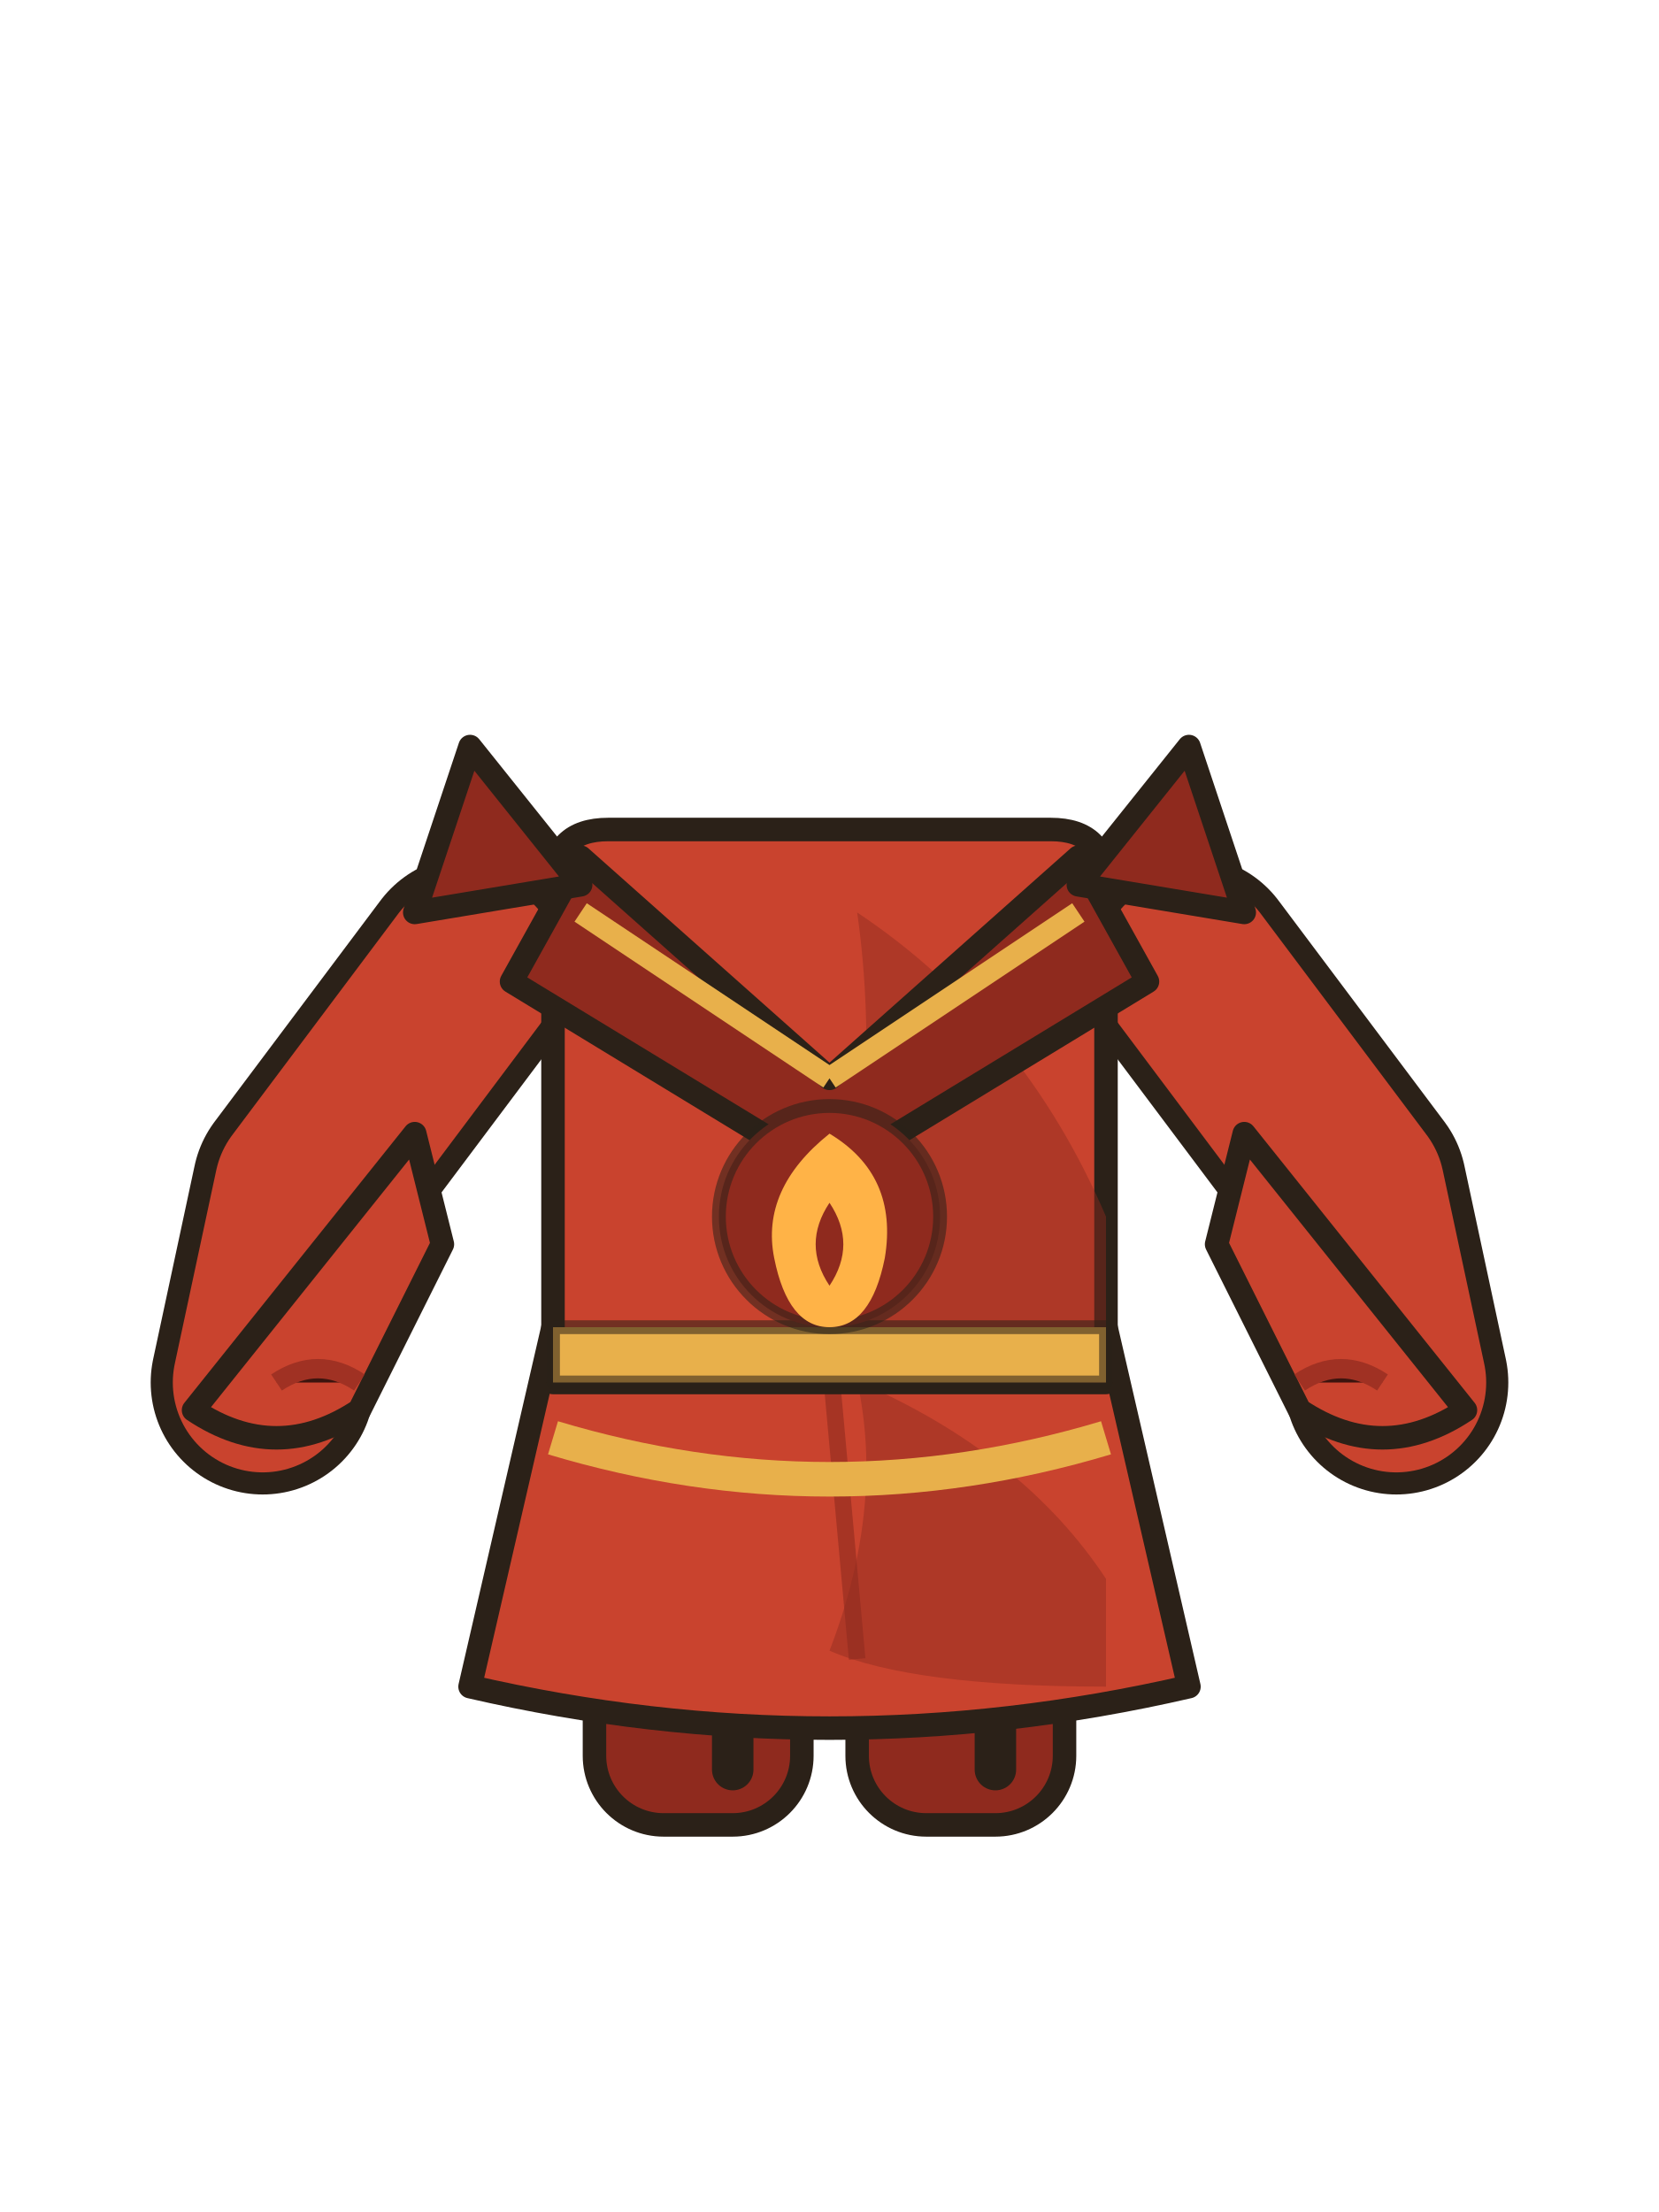
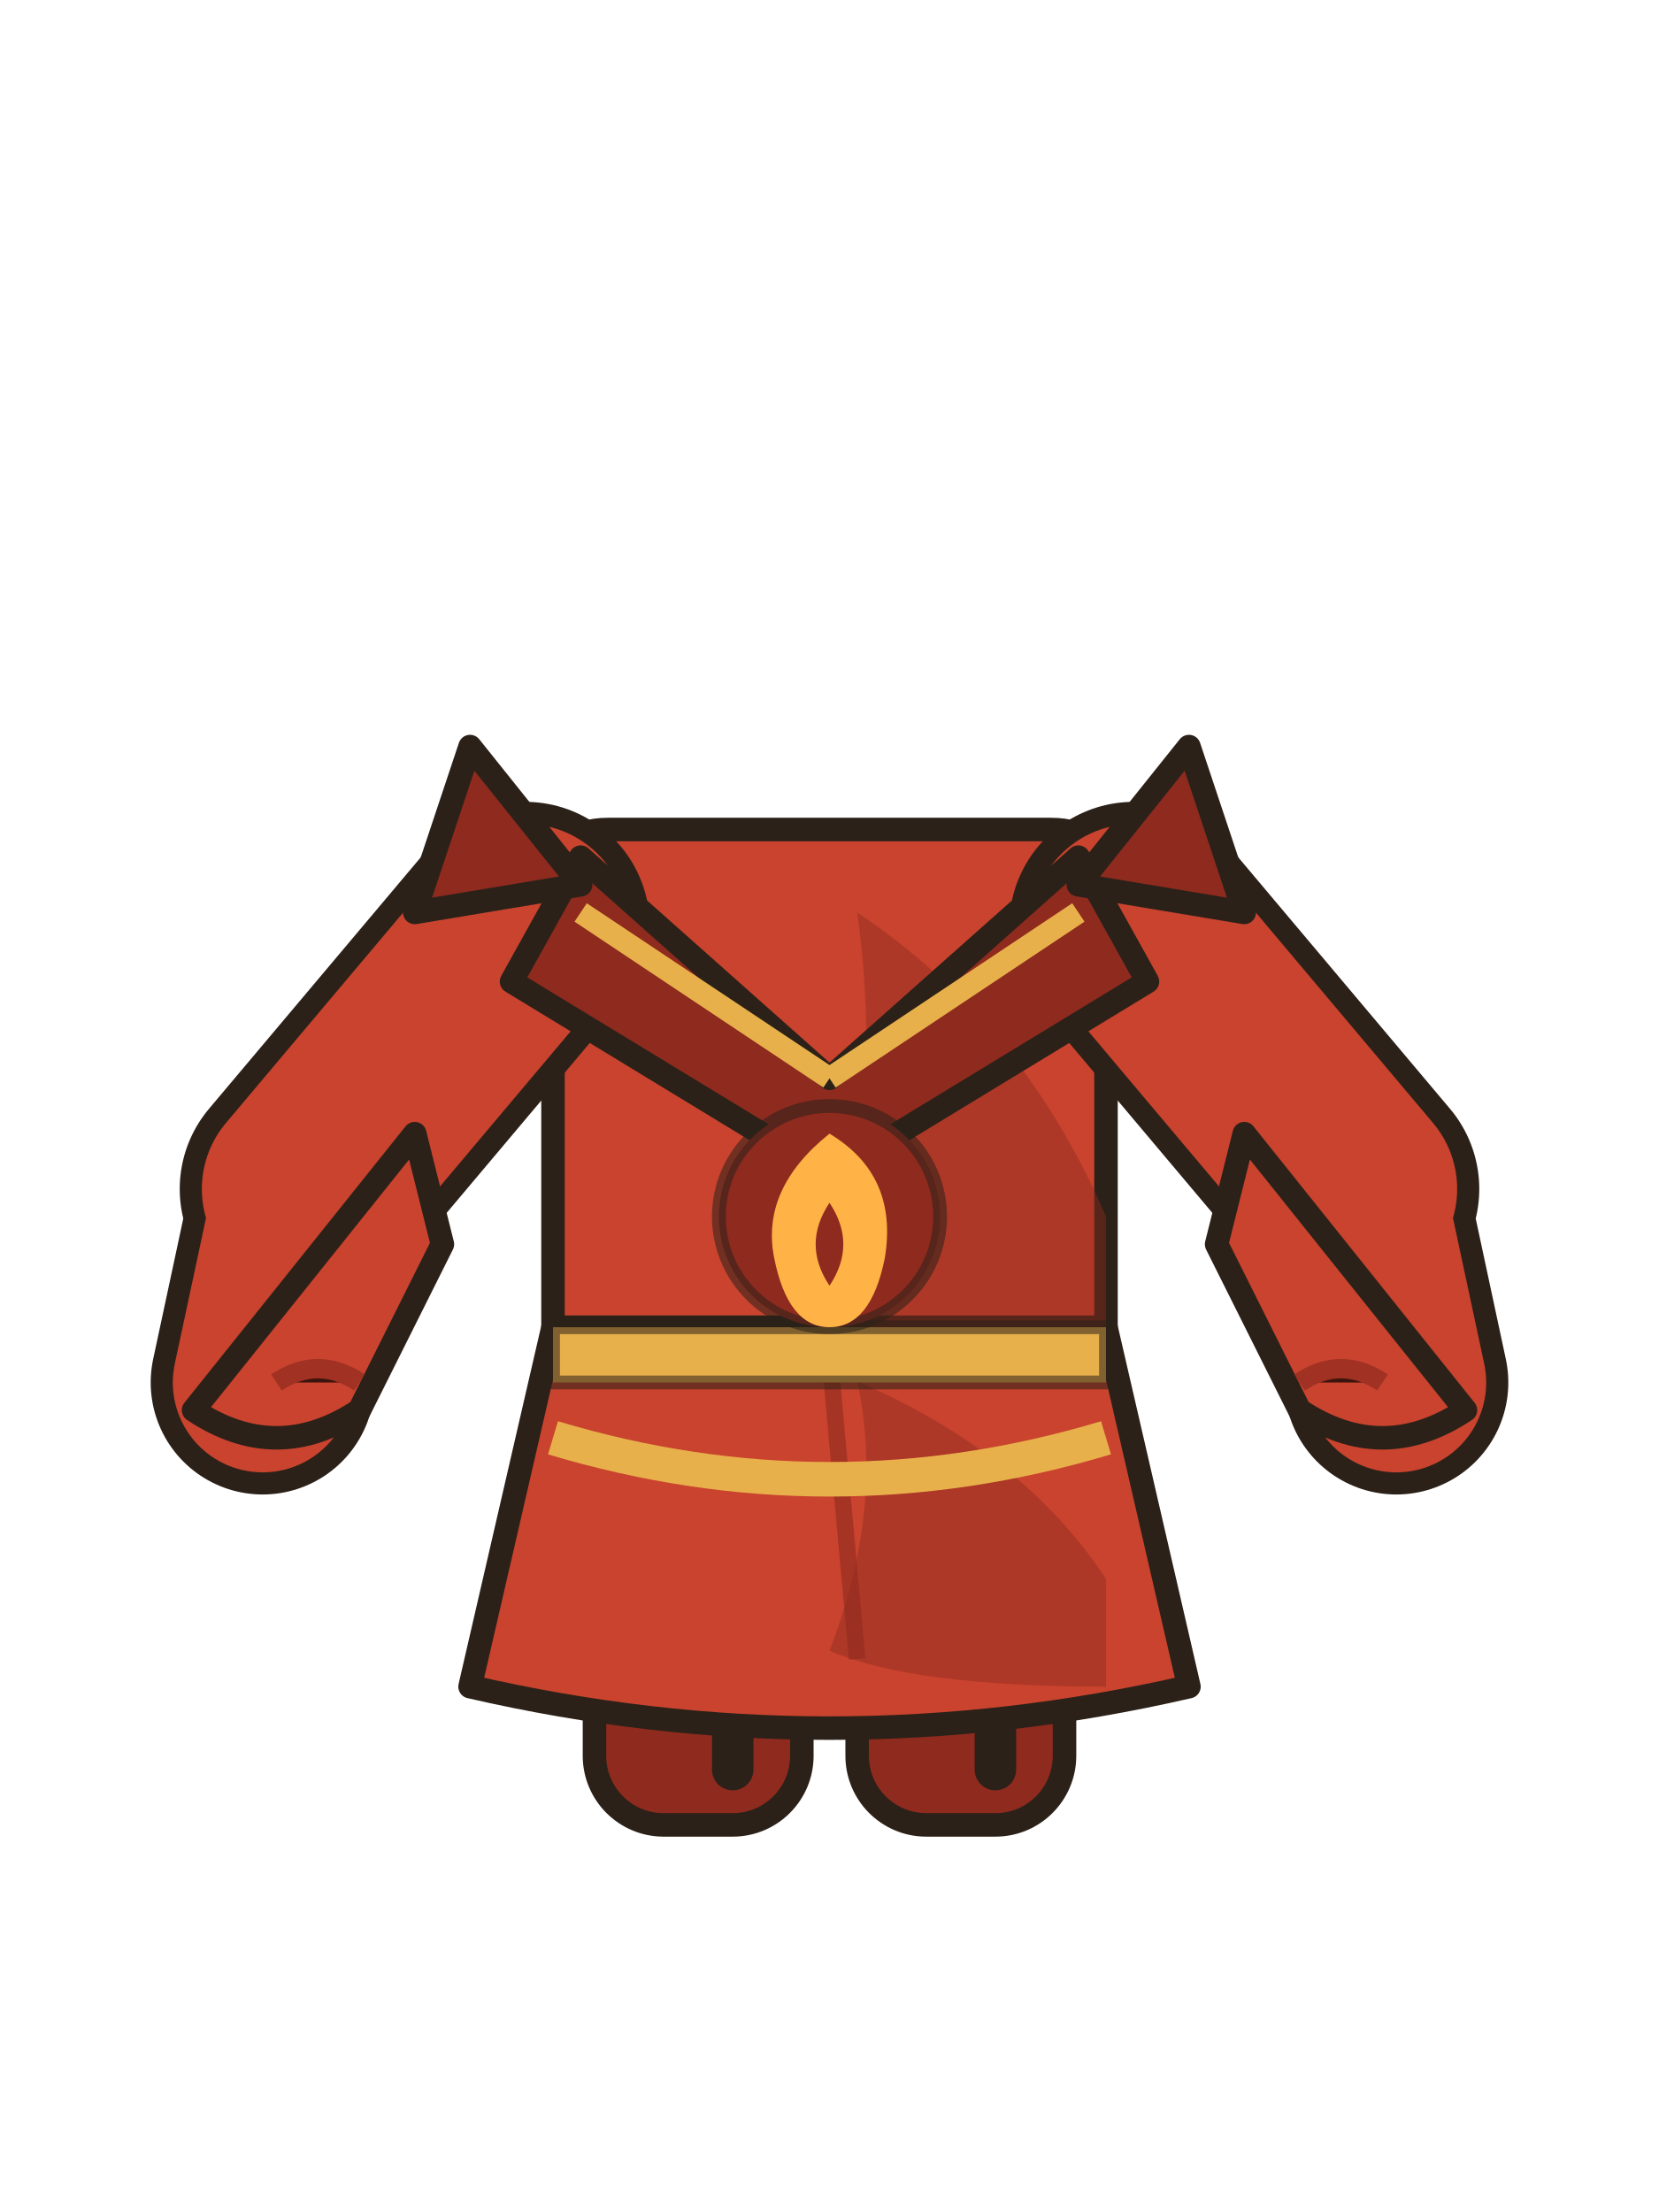
<svg xmlns="http://www.w3.org/2000/svg" width="120" height="160" viewBox="0 0 120 160">
  <rect x="43" y="100" width="15" height="32" rx="5" fill="#8f2a1e" stroke="#2b2118" stroke-width="1.7" stroke-linejoin="round" stroke-linecap="round" />
  <rect x="62" y="100" width="15" height="32" rx="5" fill="#8f2a1e" stroke="#2b2118" stroke-width="1.7" stroke-linejoin="round" stroke-linecap="round" />
  <path d="M53,104 v24 M72,104 v24" stroke="#2b2118" stroke-width="3" stroke-linecap="round" />
-   <path d="M34,70 L22,86 L19,100" fill="none" stroke="#2b2118" stroke-width="16.2" stroke-linecap="round" stroke-linejoin="round" />
-   <path d="M86,70 L98,86 L101,100" fill="none" stroke="#2b2118" stroke-width="16.2" stroke-linecap="round" stroke-linejoin="round" />
-   <path d="M34,70 L22,86 L19,100" fill="none" stroke="#c9432e" stroke-width="13" stroke-linecap="round" stroke-linejoin="round" />
-   <path d="M86,70 L98,86 L101,100" fill="none" stroke="#c9432e" stroke-width="13" stroke-linecap="round" stroke-linejoin="round" />
+   <path d="M40,64 q0,-4 4,-4 h32 q4,0 4,4 v36 h-40z" fill="#c9432e" stroke="#2b2118" stroke-width="1.7" stroke-linejoin="round" stroke-linecap="round" />
+   <path d="M38,67 L22,86 L19,100" fill="none" stroke="#2b2118" stroke-width="16.2" stroke-linecap="round" stroke-linejoin="round" />
+   <path d="M38,67 L22,86" fill="none" stroke="#2b2118" stroke-width="18" stroke-linecap="round" stroke-linejoin="round" />
+   <path d="M82,67 L98,86 L101,100" fill="none" stroke="#2b2118" stroke-width="16.2" stroke-linecap="round" stroke-linejoin="round" />
+   <path d="M82,67 L98,86" fill="none" stroke="#2b2118" stroke-width="18" stroke-linecap="round" stroke-linejoin="round" />
+   <path d="M38,67 L22,86 L19,100" fill="none" stroke="#c9432e" stroke-width="13" stroke-linecap="round" stroke-linejoin="round" />
+   <path d="M38,67 L22,86" fill="none" stroke="#c9432e" stroke-width="14.8" stroke-linecap="round" stroke-linejoin="round" />
+   <path d="M82,67 L98,86 L101,100" fill="none" stroke="#c9432e" stroke-width="13" stroke-linecap="round" stroke-linejoin="round" />
+   <path d="M82,67 L98,86" fill="none" stroke="#c9432e" stroke-width="14.8" stroke-linecap="round" stroke-linejoin="round" />
  <path d="M30,82 L14,102 q6,4 12,0 L32,90z" fill="#c9432e" stroke="#2b2118" stroke-width="1.7" stroke-linejoin="round" stroke-linecap="round" />
  <path d="M90,82 L106,102 q-6,4 -12,0 L88,90z" fill="#c9432e" stroke="#2b2118" stroke-width="1.7" stroke-linejoin="round" stroke-linecap="round" />
  <path d="M20,100 q3,-2 6,0 M94,100 q3,-2 6,0" stroke="#8f2a1e" stroke-width="1.4" opacity=".7" />
  <path d="M40,96 L34,122 q26,6 52,0 L80,96z" fill="#c9432e" stroke="#2b2118" stroke-width="1.7" stroke-linejoin="round" stroke-linecap="round" />
  <path d="M60,98 L62,120" stroke="#8f2a1e" stroke-width="1.2" opacity=".6" />
  <path d="M62,99.9 q12,5.2 18,14.3 v7.8 q-14,0 -20,-2.6 q4,-10.4 2,-19.5z" fill="#8f2a1e" opacity=".45" />
-   <path d="M40,64 q0,-4 4,-4 h32 q4,0 4,4 v36 h-40z" fill="#c9432e" stroke="#2b2118" stroke-width="1.7" stroke-linejoin="round" stroke-linecap="round" />
  <path d="M62,66 q12,8 18,22 v12 q-14,0 -20,-4 q4,-16 2,-30z" fill="#8f2a1e" opacity=".45" />
  <path d="M42,62 l18,16 l18,-16 l5,9 l-23,14 l-23,-14z" fill="#8f2a1e" stroke="#2b2118" stroke-width="1.7" stroke-linejoin="round" stroke-linecap="round" />
  <path d="M60,78 l-18,-12 M60,78 l18,-12" stroke="#e8b04b" stroke-width="1.6" />
  <path d="M40,104 q20,6 40,0" fill="none" stroke="#e8b04b" stroke-width="2.5" />
  <path d="M30,66 l4,-12 l8,10z M90,66 l-4,-12 l-8,10z" fill="#8f2a1e" stroke="#2b2118" stroke-width="1.7" stroke-linejoin="round" stroke-linecap="round" />
  <path d="M40,96 h40 v4 h-40z" fill="#e8b04b" stroke="#2b2118" stroke-width="1" stroke-opacity=".55" stroke-linejoin="round" stroke-linecap="round" />
  <circle cx="60" cy="88" r="8" fill="#8f2a1e" stroke="#2b2118" stroke-width="1" stroke-opacity=".55" stroke-linejoin="round" stroke-linecap="round" />
  <g transform="translate(60,89) scale(1.0)">
    <path d="M0,-7 q5,3 4,9 q-1,5 -4,5 q-3,0 -4,-5 q-1,-5 4,-9z M0,-2 q2,3 0,6 q-2,-3 0,-6z" fill="#ffb347" fill-rule="evenodd" />
  </g>
</svg>
